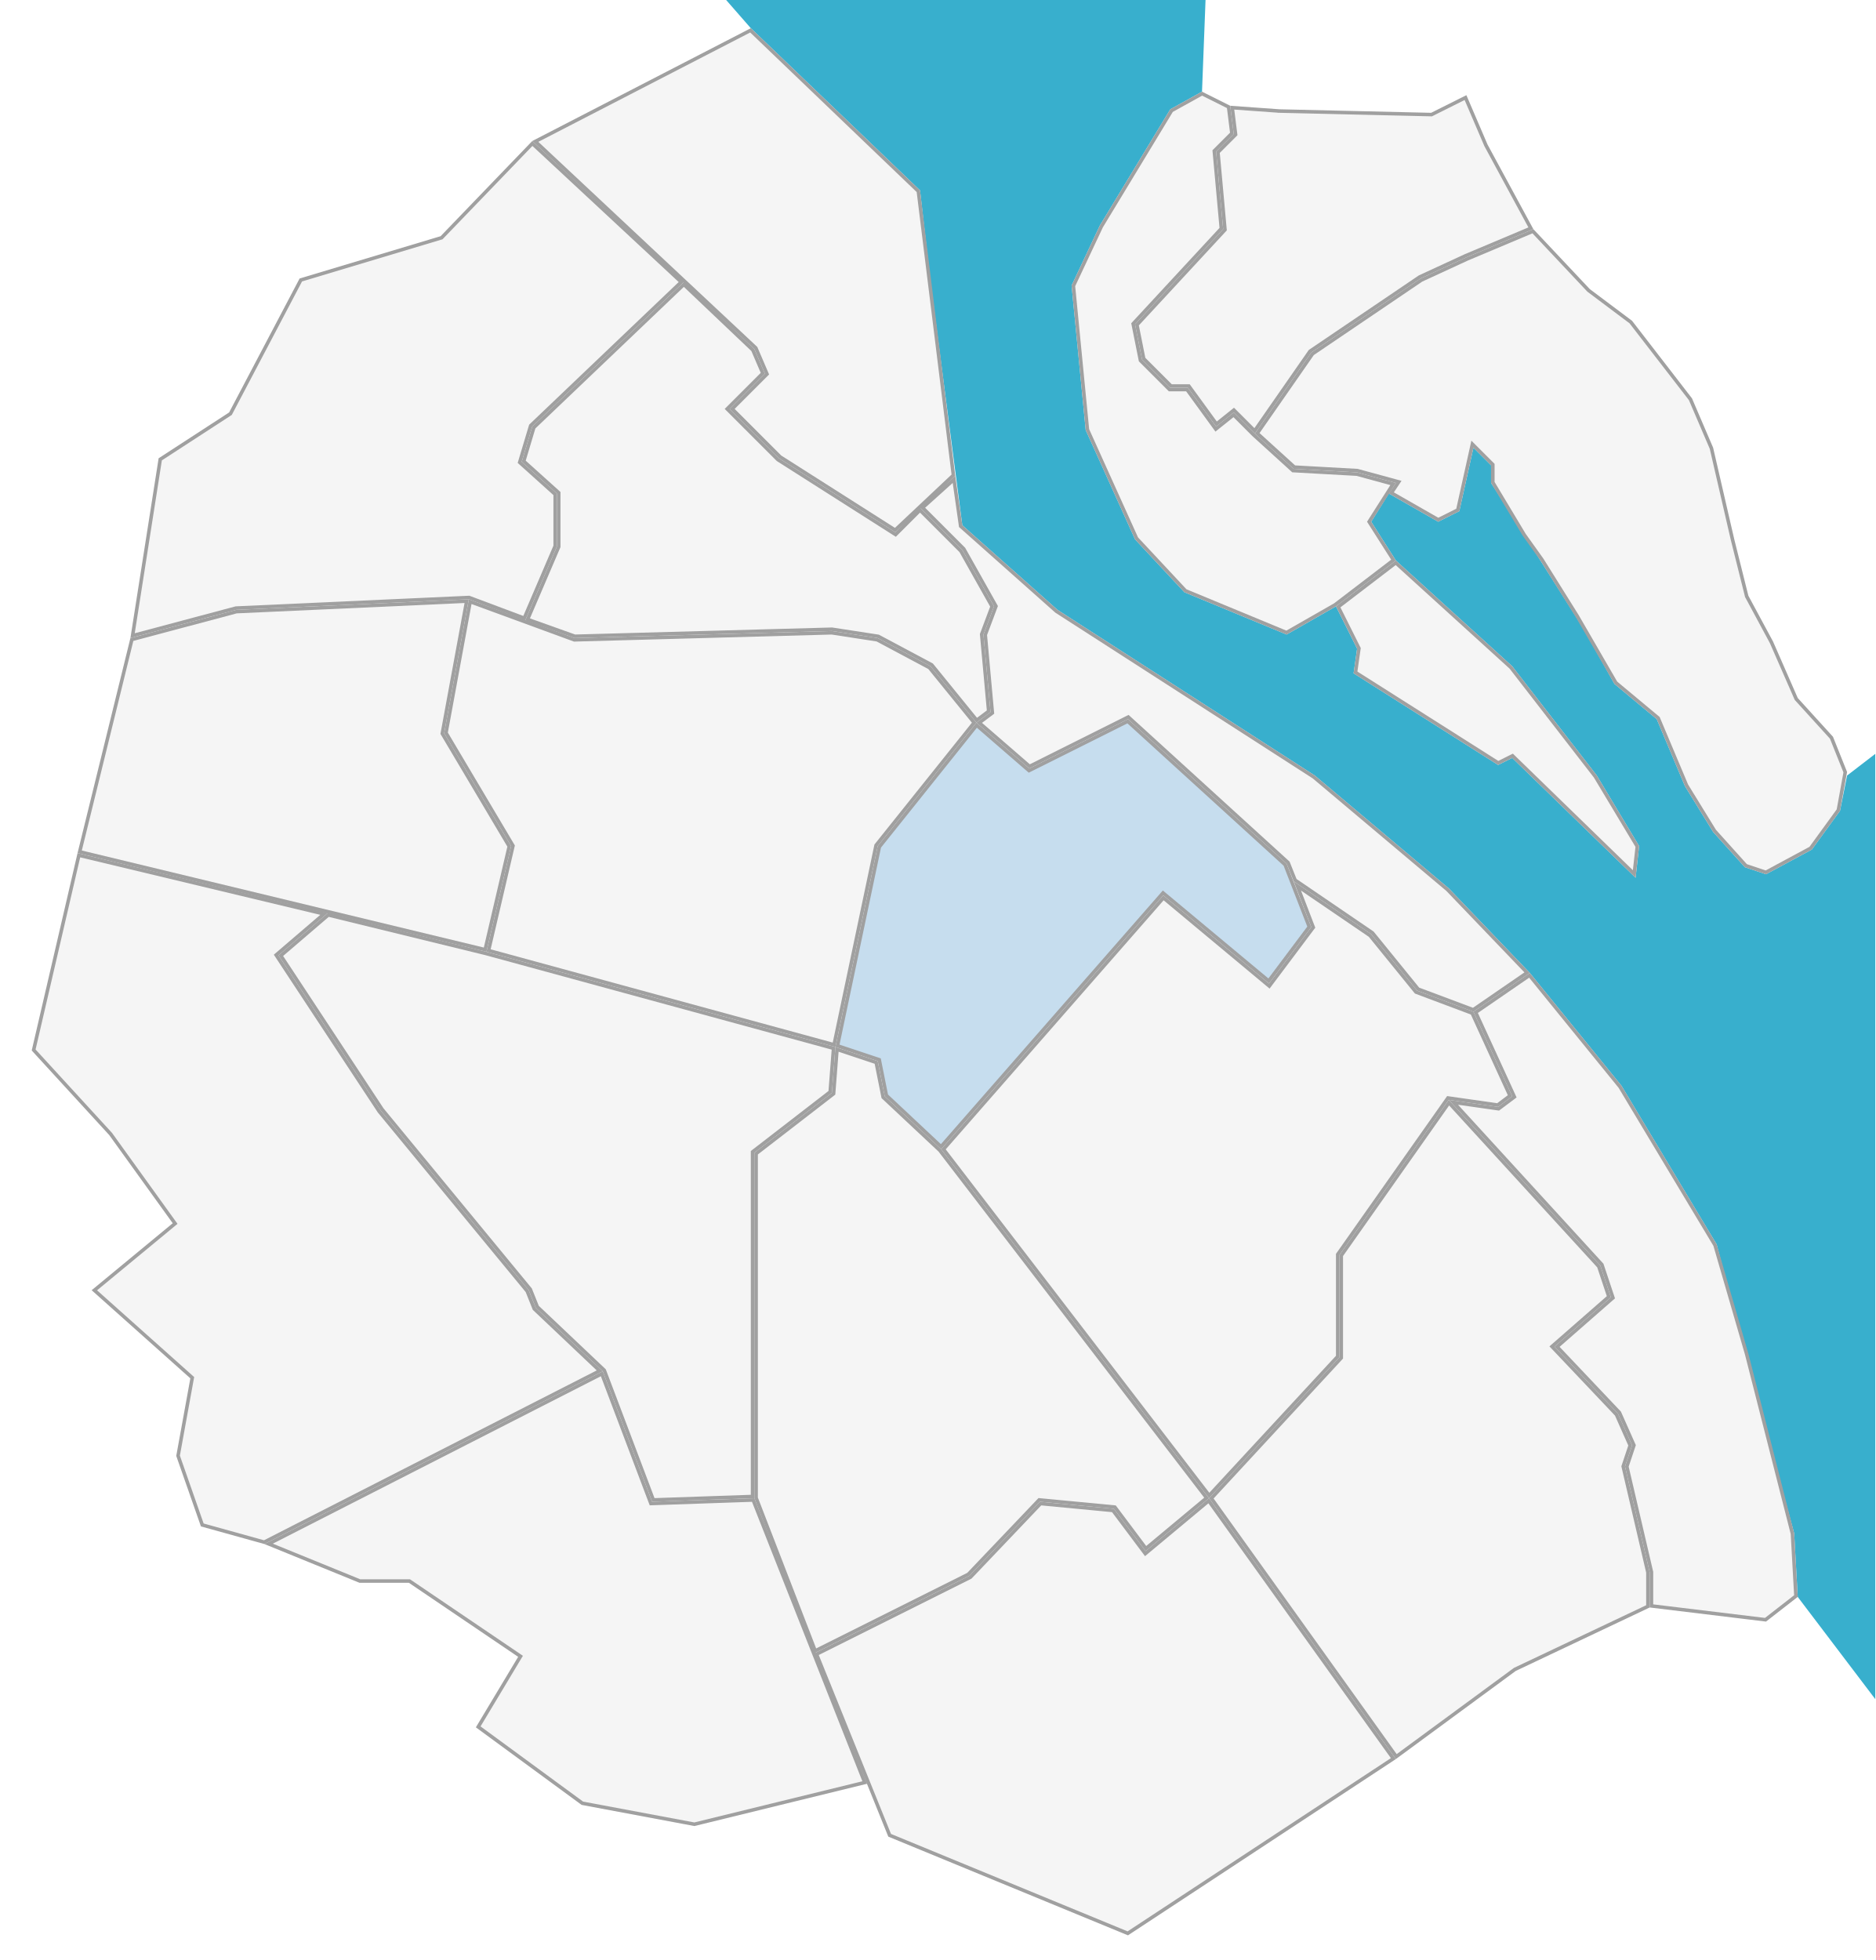
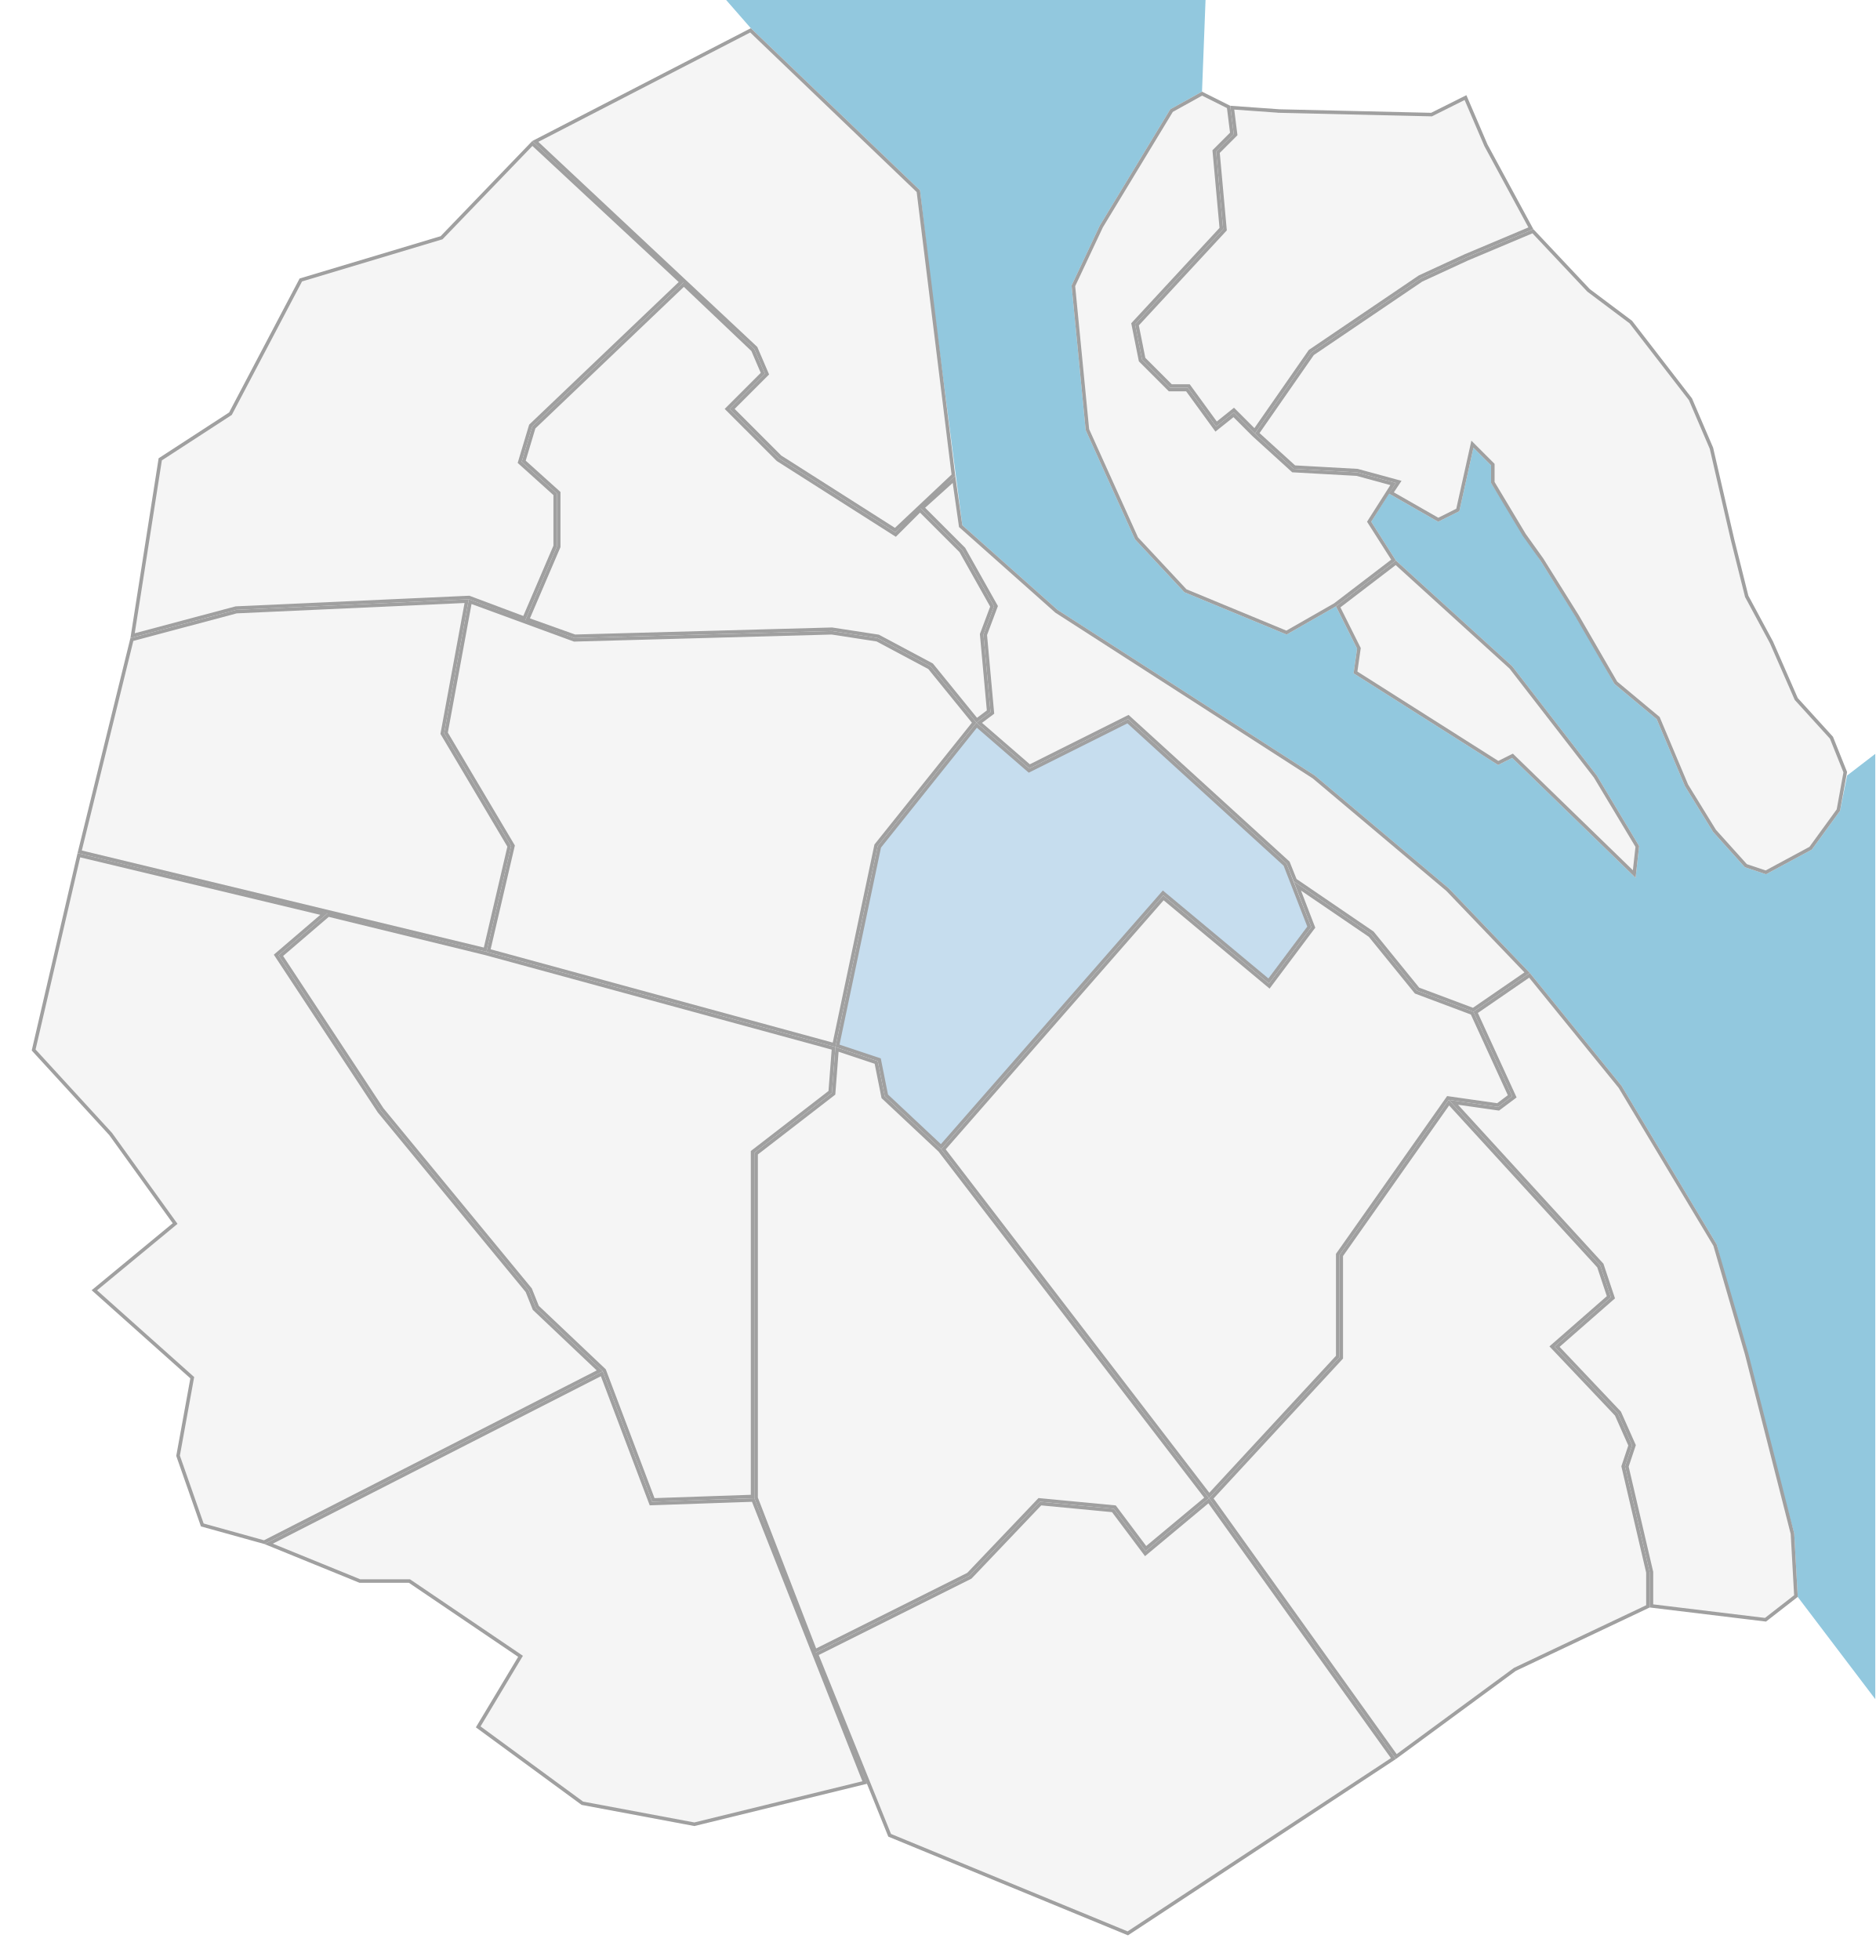
<svg xmlns="http://www.w3.org/2000/svg" width="266" height="278" viewBox="0 0 266 278" fill="none">
  <path d="M124.745 150.451L124.717 150.309L124.579 150.263L118.791 148.333L124.732 120.11L138.533 102.859L145.836 109.189L145.962 109.298L146.112 109.224L159.958 102.3L182.288 122.645L185.717 131.461L179.958 139.139L165.16 126.808L164.973 126.652L164.812 126.835L133.482 162.641L125.729 155.372L124.745 150.451Z" fill="#C6DDEE" stroke="#A0A0A0" stroke-width="0.5" />
  <path d="M175.248 18.969L174.786 15.271L181.482 15.749L181.482 15.75L181.494 15.75L202.994 16.25L203.056 16.251L203.112 16.224L207.875 13.842L210.77 20.599L210.775 20.609L210.78 20.619L217.149 32.377L207.903 36.27L207.903 36.27L207.895 36.273L201.395 39.273L201.377 39.282L201.36 39.293L185.86 49.793L185.821 49.819L185.795 49.857L177.965 61.112L175.177 58.323L175.019 58.165L174.844 58.305L172.548 60.141L168.702 54.853L168.627 54.75H168.5H166.104L162.23 50.877L161.27 46.076L173.683 32.67L173.759 32.588L173.749 32.477L172.76 21.594L175.177 19.177L175.263 19.09L175.248 18.969Z" fill="#F5F5F5" stroke="#A0A0A0" stroke-width="0.5" />
-   <path d="M130.5 27L106.5 4L103 0H171L170.5 13L166 15.5L156 32L152 40.5L154 61L161 76.5L168 84L182.5 90L189.5 86L192.5 92L192 95.5L212.5 108.5L214.5 107.5L232 124.5L232.5 120L226.5 110L214.5 94.5L198 79.5L194.5 74L197 70L204 74L207 72.5L209 63.5L211.5 66V68.5L218.5 79.5L224.5 89L229 97L235 102L239 111.5L243 118L247.5 123L250.5 124L257 120.5L261 115L262 110L266 106.925V241L255 226.5L254.5 217.5L246.5 188L243.5 176.5L230 154L217 138L205.5 126L186.5 110L150 86.5L136.5 74.5L132 40L130.5 27Z" fill="#38AFCD" />
+   <path d="M130.5 27L106.5 4L103 0H171L170.5 13L166 15.5L156 32L152 40.5L154 61L161 76.5L168 84L182.5 90L189.5 86L192.5 92L192 95.5L212.5 108.5L214.5 107.5L232 124.5L232.5 120L226.5 110L214.5 94.5L198 79.5L194.5 74L197 70L204 74L207 72.5L209 63.5L211.5 66V68.5L218.5 79.5L224.5 89L229 97L235 102L239 111.5L243 118L247.5 123L250.5 124L257 120.5L261 115L262 110L266 106.925V241L255 226.5L254.5 217.5L246.5 188L243.5 176.5L230 154L217 138L205.5 126L186.5 110L150 86.5L136.5 74.5L132 40L130.5 27Z" fill="#92C8DE" />
  <path d="M208.756 63.446L206.782 72.33L204.008 73.717L197.357 69.916L198.208 68.639L198.4 68.35L198.066 68.259L192.566 66.759L192.54 66.752L192.514 66.75L183.602 66.255L178.331 61.463L186.179 50.181L201.623 39.718L208.101 36.729L217.437 32.798L225.318 41.171L225.333 41.187L225.35 41.2L231.323 45.68L239.783 56.628L242.761 63.578L245.756 76.556L245.757 76.561L247.757 84.561L247.765 84.591L247.78 84.618L251.275 91.109L254.771 99.1L254.787 99.138L254.815 99.168L259.785 104.635L261.741 109.526L260.764 114.899L256.831 120.307L250.477 123.729L247.642 122.784L243.201 117.85L239.223 111.385L235.23 101.903L235.207 101.847L235.16 101.808L229.194 96.836L223.716 87.375L223.716 87.375L223.712 87.368L218.712 79.368L218.708 79.361L218.703 79.355L216.209 75.863L211.75 68.431V66V65.896L211.677 65.823L209.177 63.323L208.855 63.001L208.756 63.446Z" fill="#F5F5F5" stroke="#A0A0A0" stroke-width="0.5" />
  <path d="M232.242 120.056L231.808 123.965L214.674 107.321L214.547 107.197L214.388 107.276L212.515 108.213L192.27 95.375L192.747 92.035L192.759 91.958L192.724 91.888L189.816 86.073L197.986 79.825L214.316 94.67L226.293 110.141L232.242 120.056Z" fill="#F5F5F5" stroke="#A0A0A0" stroke-width="0.5" />
  <path d="M172.656 60.695L174.981 58.835L177.823 61.677L177.823 61.677L177.832 61.685L183.332 66.685L183.398 66.745L183.486 66.75L192.46 67.248L197.607 68.652L194.289 73.866L194.204 74L194.289 74.134L197.666 79.441L189.361 85.791L182.482 89.722L168.146 83.79L161.211 76.36L154.245 60.935L152.255 40.544L156.221 32.118L166.179 15.686L170.506 13.283L174.269 15.164L174.737 18.91L172.323 21.323L172.24 21.406L172.251 21.523L173.241 32.412L160.817 45.83L160.73 45.924L160.755 46.049L161.755 51.049L161.77 51.123L161.823 51.177L165.823 55.177L165.896 55.25H166H168.373L172.298 60.647L172.452 60.859L172.656 60.695Z" fill="#F5F5F5" stroke="#A0A0A0" stroke-width="0.5" />
  <path d="M92.266 213.088L92.33 213.256L92.509 213.25L106.832 212.756L122.662 252.825L98.493 258.744L82.602 255.765L67.832 244.933L73.714 235.129L73.836 234.926L73.64 234.793L58.14 224.293L58.077 224.25H58H51.049L38.1 218.974L85.365 194.85L92.266 213.088Z" fill="#F5F5F5" stroke="#A0A0A0" stroke-width="0.5" />
  <path d="M53.791 157.638L53.799 157.649L53.807 157.659L74.782 183.129L75.768 185.593L75.788 185.644L75.828 185.681L85.071 194.438L37.473 218.733L28.693 216.294L25.258 206.48L27.246 195.545L27.271 195.407L27.166 195.314L13.384 183.007L24.659 173.693L24.84 173.544L24.703 173.354L15.703 160.854L15.694 160.842L15.684 160.831L4.773 148.928L11.187 121.302L45.965 129.629L39.337 135.31L39.17 135.454L39.291 135.638L53.791 157.638Z" fill="#F5F5F5" stroke="#A0A0A0" stroke-width="0.5" />
  <path d="M214.65 155.7L214.811 155.579L214.727 155.396L209.315 143.587L216.951 138.337L229.795 154.144L243.269 176.601L247.759 192.066L254.252 217.538L254.743 226.383L250.428 229.739L234.25 227.778V223V222.971L234.243 222.943L230.76 208.012L231.737 205.079L231.768 204.987L231.728 204.898L229.728 200.398L229.711 200.359L229.681 200.328L220.86 191.017L228.665 184.188L228.79 184.079L228.737 183.921L227.237 179.421L227.22 179.37L227.184 179.331L206.156 156.346L212.465 157.247L212.567 157.262L212.65 157.2L214.65 155.7Z" fill="#F5F5F5" stroke="#A0A0A0" stroke-width="0.5" />
  <path d="M136.677 77.823L130.863 72.01L135.319 67.999L136.253 74.535L136.265 74.626L136.334 74.687L149.834 86.687L149.848 86.7L149.865 86.71L186.351 110.202L205.329 126.183L216.616 137.961L208.966 143.22L201.151 140.29L194.694 132.342L194.671 132.314L194.641 132.293L183.704 124.836L182.732 122.407L182.711 122.354L182.668 122.315L160.168 101.815L160.042 101.7L159.888 101.776L146.038 108.702L138.898 102.514L140.65 101.2L140.762 101.116L140.749 100.977L139.754 90.034L141.234 86.088L141.275 85.979L141.218 85.877L136.718 77.877L136.701 77.847L136.677 77.823Z" fill="#F5F5F5" stroke="#A0A0A0" stroke-width="0.5" />
  <path d="M81.54 90.249L74.835 87.854L79.23 77.599L79.25 77.551V77.5V70V69.889L79.167 69.814L74.285 65.42L75.72 60.635L97 40.345L106.79 49.646L108.204 52.943L103.323 57.823L103.146 58L103.323 58.177L110.323 65.177L110.343 65.196L110.366 65.211L126.866 75.711L127.035 75.819L127.177 75.677L130.5 72.354L136.299 78.153L140.725 86.021L139.266 89.912L139.246 89.966L139.251 90.023L140.238 100.884L138.542 102.156L132.194 94.342L132.162 94.303L132.118 94.279L124.618 90.279L124.58 90.259L124.538 90.253L118.038 89.253L118.016 89.249L117.993 89.25L81.54 90.249Z" fill="#F5F5F5" stroke="#A0A0A0" stroke-width="0.5" />
  <path d="M33.436 86.258L18.806 90.159L22.73 65.149L32.636 58.71L32.691 58.674L32.721 58.616L42.672 39.709L62.572 33.739L62.635 33.721L62.68 33.673L75.51 20.35L96.635 40.002L75.328 60.319L75.28 60.365L75.26 60.428L73.76 65.428L73.715 65.58L73.833 65.686L78.75 70.111V77.449L74.364 87.682L66.588 84.766L66.54 84.748L66.489 84.75L33.489 86.25L33.462 86.251L33.436 86.258Z" fill="#F5F5F5" stroke="#A0A0A0" stroke-width="0.5" />
  <path d="M137.612 223.724L137.651 223.704L137.681 223.672L147.597 213.26L157.866 214.238L162.3 220.15L162.458 220.361L162.66 220.192L171.453 212.864L197.645 249.434L159.973 274.219L126.192 260.309L115.818 234.62L137.612 223.724Z" fill="#F5F5F5" stroke="#A0A0A0" stroke-width="0.5" />
  <path d="M171.155 212.462L162.542 219.639L158.2 213.85L158.134 213.762L158.024 213.751L147.524 212.751L147.403 212.74L147.319 212.828L137.349 223.296L115.634 234.153L107.25 212.453V163.623L118.153 155.198L118.241 155.13L118.249 155.019L118.725 148.838L124.283 150.691L125.255 155.549L125.271 155.628L125.329 155.682L133.314 163.168L171.155 212.462Z" fill="#F5F5F5" stroke="#A0A0A0" stroke-width="0.5" />
  <path d="M62.754 103.955L62.737 104.047L62.785 104.128L72.234 120.041L68.814 134.698L11.303 120.816L18.707 90.703L33.538 86.749L66.197 85.264L62.754 103.955Z" fill="#F5F5F5" stroke="#A0A0A0" stroke-width="0.5" />
  <path d="M106.847 163.302L106.75 163.377V163.5V212.258L92.67 212.744L85.734 194.412L85.713 194.358L85.672 194.319L76.212 185.356L75.232 182.907L75.218 182.871L75.193 182.841L54.201 157.351L39.83 135.546L46.565 129.773L68.937 135.242L68.941 135.243L118.235 148.687L117.759 154.87L106.847 163.302Z" fill="#F5F5F5" stroke="#A0A0A0" stroke-width="0.5" />
  <path d="M107.23 49.401L107.209 49.353L107.171 49.318L75.93 20.06L106.456 4.304L130.263 27.119L135.236 67.405L126.97 75.185L110.657 64.804L103.854 58L108.677 53.177L108.796 53.057L108.73 52.901L107.23 49.401Z" fill="#F5F5F5" stroke="#A0A0A0" stroke-width="0.5" />
  <path d="M214.852 236.799L198.056 249.149L171.822 212.52L190.184 192.67L190.25 192.598V192.5V178.079L205.525 156.398L226.78 179.63L228.21 183.921L220.335 190.812L220.14 190.983L220.319 191.172L229.289 200.641L231.232 205.013L230.263 207.921L230.24 207.988L230.257 208.057L233.75 223.029V227.842L214.893 236.774L214.871 236.784L214.852 236.799Z" fill="#F5F5F5" stroke="#A0A0A0" stroke-width="0.5" />
  <path d="M124.305 119.844L124.268 119.89L124.255 119.948L118.31 148.189L69.298 134.822L72.743 120.057L72.766 119.959L72.715 119.872L63.263 103.953L66.692 85.337L81.414 90.735L81.459 90.751L81.507 90.75L117.984 89.751L124.42 90.741L131.838 94.697L138.179 102.501L124.305 119.844Z" fill="#F5F5F5" stroke="#A0A0A0" stroke-width="0.5" />
  <path d="M186.233 131.41L184.021 125.658L194.329 132.686L200.806 140.658L200.849 140.71L200.912 140.734L208.816 143.698L214.189 155.421L212.433 156.738L205.535 155.753L205.384 155.731L205.296 155.856L189.796 177.856L189.75 177.921V178V192.402L171.518 212.113L133.823 163.01L165.027 127.348L179.84 139.692L180.042 139.861L180.2 139.65L186.2 131.65L186.283 131.539L186.233 131.41Z" fill="#F5F5F5" stroke="#A0A0A0" stroke-width="0.5" />
</svg>
